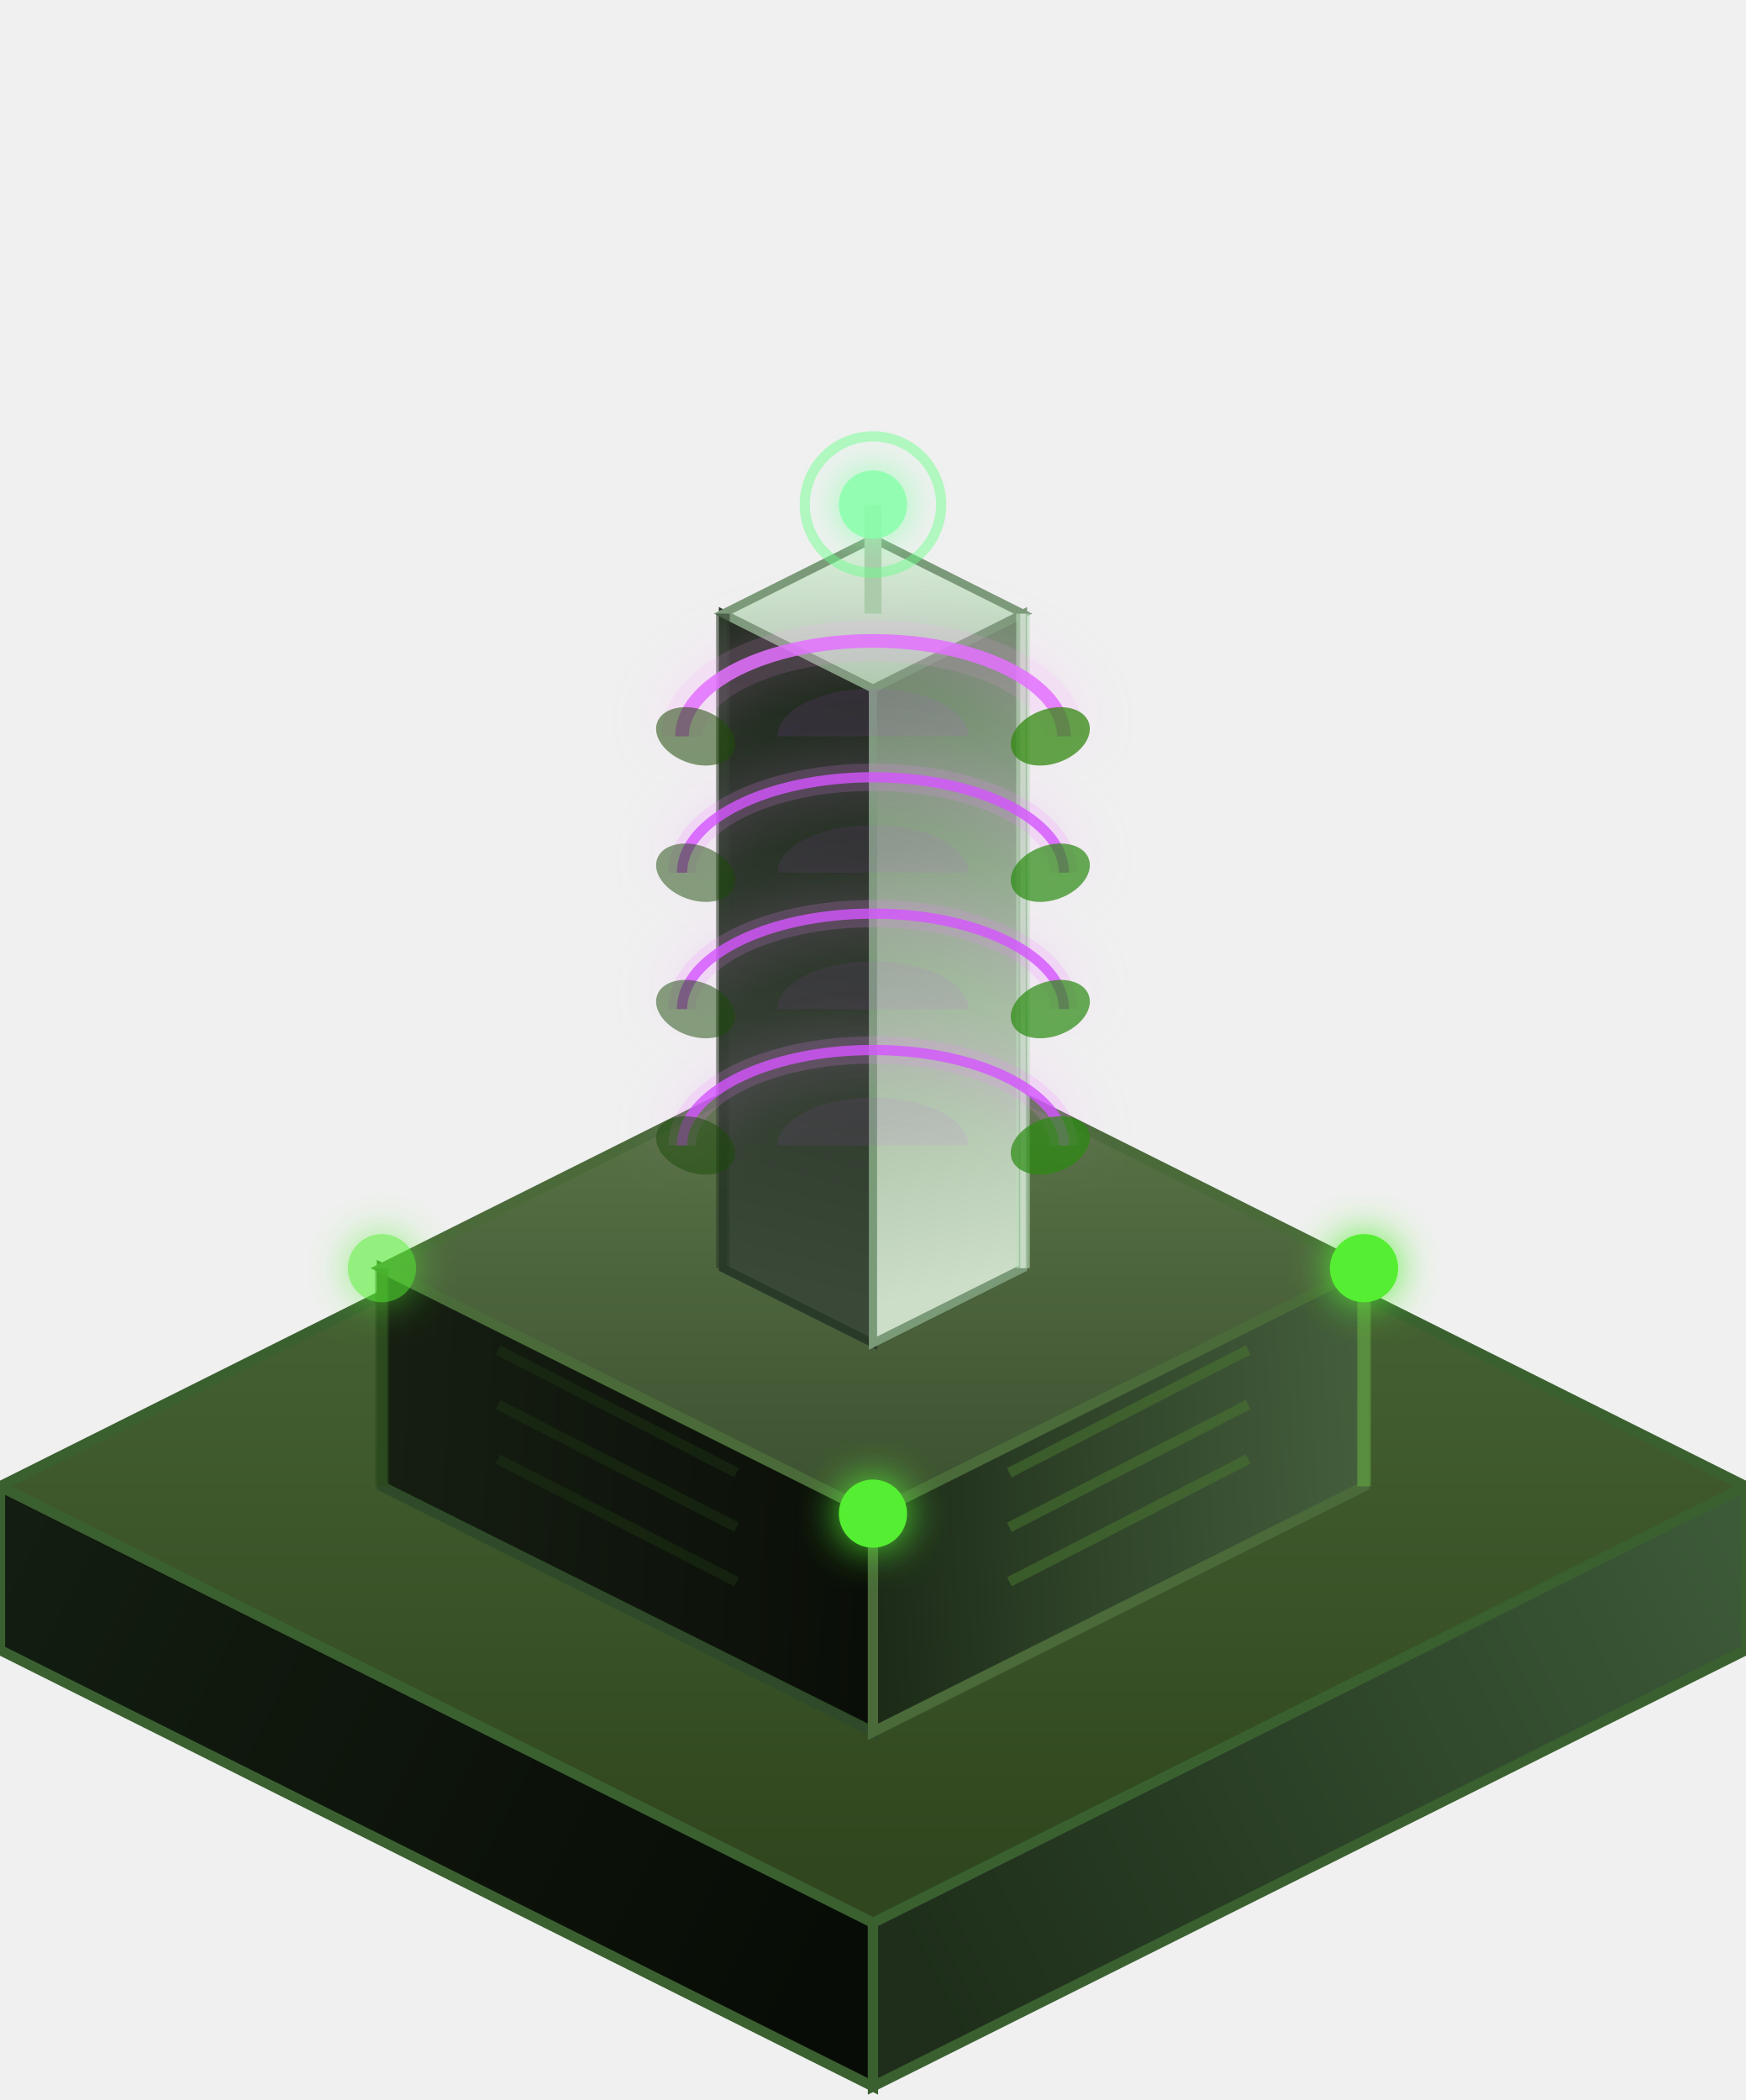
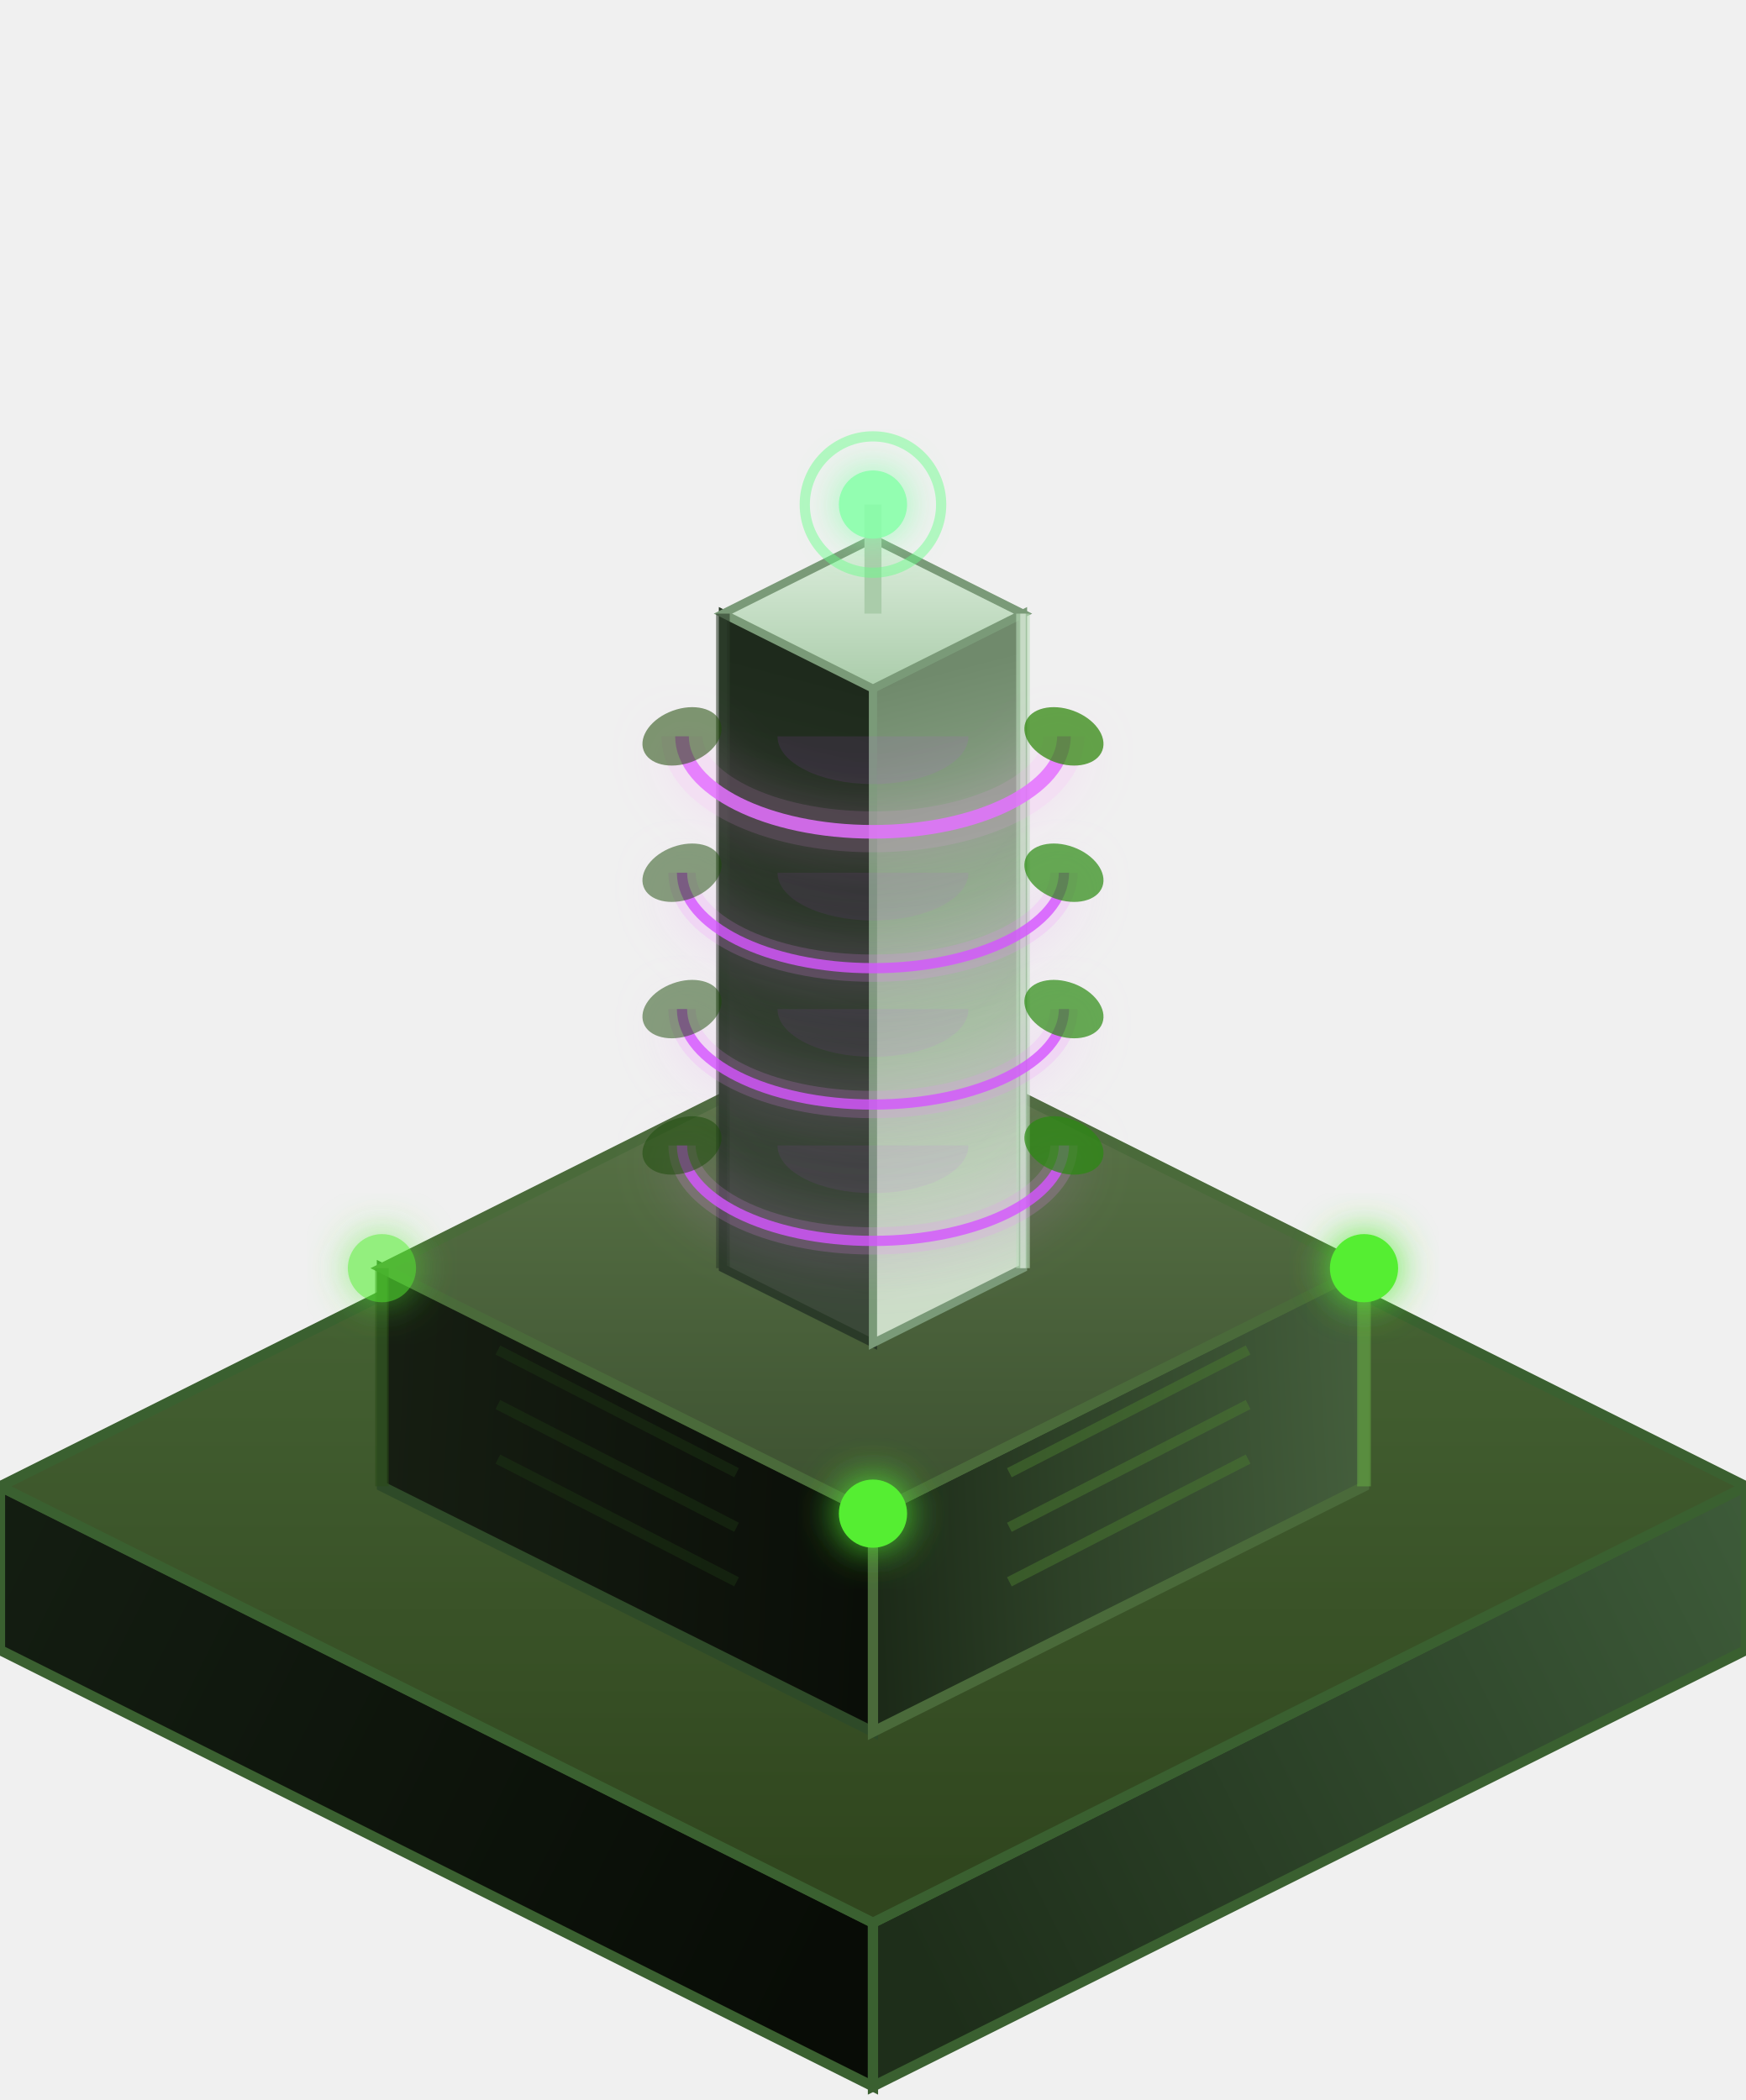
<svg xmlns="http://www.w3.org/2000/svg" viewBox="-128 -178 256 308" width="256" height="308">
  <defs>
    <linearGradient id="fR" gradientUnits="userSpaceOnUse" x1="128" y1="32" x2="0" y2="96">
      <stop offset="0%" stop-color="#3e5c3a" />
      <stop offset="100%" stop-color="#1e2e1a" />
    </linearGradient>
    <linearGradient id="fL" gradientUnits="userSpaceOnUse" x1="-128" y1="32" x2="0" y2="96">
      <stop offset="0%" stop-color="#141e12" />
      <stop offset="100%" stop-color="#080c06" />
    </linearGradient>
    <linearGradient id="fT" gradientUnits="userSpaceOnUse" x1="0" y1="-32" x2="0" y2="96">
      <stop offset="0%" stop-color="#50703e" />
      <stop offset="100%" stop-color="#30461e" />
    </linearGradient>
    <linearGradient id="bR" gradientUnits="userSpaceOnUse" x1="72" y1="4" x2="0" y2="8">
      <stop offset="0%" stop-color="#445e3c" />
      <stop offset="60%" stop-color="#2e4228" />
      <stop offset="100%" stop-color="#1c2a18" />
    </linearGradient>
    <linearGradient id="bL" gradientUnits="userSpaceOnUse" x1="-72" y1="4" x2="0" y2="8">
      <stop offset="0%" stop-color="#161e12" />
      <stop offset="100%" stop-color="#0a0e08" />
    </linearGradient>
    <linearGradient id="bT" gradientUnits="userSpaceOnUse" x1="0" y1="-64" x2="0" y2="8">
      <stop offset="0%" stop-color="#5e7a4a" />
      <stop offset="100%" stop-color="#3c5030" />
    </linearGradient>
    <linearGradient id="tR" gradientUnits="userSpaceOnUse" x1="22" y1="-53" x2="0" y2="-138">
      <stop offset="0%" stop-color="#ccddc8" />
      <stop offset="50%" stop-color="#a0b89c" />
      <stop offset="100%" stop-color="#708a6c" />
    </linearGradient>
    <linearGradient id="tL" gradientUnits="userSpaceOnUse" x1="-22" y1="-53" x2="0" y2="-138">
      <stop offset="0%" stop-color="#3a4838" />
      <stop offset="100%" stop-color="#1e2a1c" />
    </linearGradient>
    <linearGradient id="tTop" gradientUnits="userSpaceOnUse" x1="0" y1="-160" x2="0" y2="-138">
      <stop offset="0%" stop-color="#ddeedd" />
      <stop offset="100%" stop-color="#aaccaa" />
    </linearGradient>
    <filter id="glow" x="-60%" y="-60%" width="220%" height="220%">
      <feGaussianBlur stdDeviation="3" result="blur" />
      <feMerge>
        <feMergeNode in="blur" />
        <feMergeNode in="SourceGraphic" />
      </feMerge>
    </filter>
    <filter id="softglow" x="-80%" y="-80%" width="260%" height="260%">
      <feGaussianBlur stdDeviation="6" result="blur" />
      <feMerge>
        <feMergeNode in="blur" />
        <feMergeNode in="SourceGraphic" />
      </feMerge>
    </filter>
    <filter id="ringbloom" x="-100%" y="-100%" width="300%" height="300%">
      <feGaussianBlur stdDeviation="4" result="blur" />
      <feMerge>
        <feMergeNode in="blur" />
        <feMergeNode in="SourceGraphic" />
      </feMerge>
    </filter>
  </defs>
  <polygon points="-128,64 0,128 0,104 -128,40" fill="url(#fL)" stroke="#3a6030" stroke-width="1.5" />
  <polygon points="128,64 0,128 0,104 128,40" fill="url(#fR)" stroke="#3a6030" stroke-width="1.5" />
  <polygon points="0,-24 128,40 0,104 -128,40" fill="url(#fT)" stroke="#3a6030" stroke-width="1.5" />
  <g transform="translate(0, 36)">
    <polygon points="-72,4 0,40 0,8 -72,-28" fill="url(#bL)" stroke="#2e4a28" stroke-width="1.5" />
    <polygon points="72,4 0,40 0,8 72,-28" fill="url(#bR)" stroke="#4a6a3a" stroke-width="1.5" />
    <polygon points="0,-64 72,-28 0,8 -72,-28" fill="url(#bT)" stroke="#4a6a3a" stroke-width="1.5" />
    <line x1="72" y1="4" x2="72" y2="-28" stroke="#66aa44" stroke-width="2" opacity="0.55" />
    <line x1="55" y1="0" x2="20" y2="18" stroke="#4a7a30" stroke-width="1.5" opacity="0.5" />
    <line x1="55" y1="-8" x2="20" y2="10" stroke="#4a7a30" stroke-width="1.5" opacity="0.5" />
    <line x1="55" y1="-16" x2="20" y2="2" stroke="#4a7a30" stroke-width="1.5" opacity="0.5" />
    <line x1="-72" y1="4" x2="-72" y2="-28" stroke="#2a4a18" stroke-width="2" opacity="0.55" />
    <line x1="-55" y1="0" x2="-20" y2="18" stroke="#1e3a14" stroke-width="1.5" opacity="0.4" />
    <line x1="-55" y1="-8" x2="-20" y2="10" stroke="#1e3a14" stroke-width="1.5" opacity="0.4" />
    <line x1="-55" y1="-16" x2="-20" y2="2" stroke="#1e3a14" stroke-width="1.5" opacity="0.4" />
    <circle cx="72" cy="-28" r="5" fill="#55ee33" filter="url(#glow)" />
    <circle cx="-72" cy="-28" r="5" fill="#55ee33" filter="url(#glow)" opacity="0.6" />
    <circle cx="0" cy="8" r="5" fill="#55ee33" filter="url(#glow)" />
    <g transform="translate(0, 25)">
      <polygon points="-22,-53 0,-42 0,-138 -22,-149" fill="url(#tL)" stroke="#2a3a28" stroke-width="1.2" />
      <polygon points="22,-53 0,-42 0,-138 22,-149" fill="url(#tR)" stroke="#7a9a78" stroke-width="1.2" />
      <polygon points="0,-160 22,-149 0,-138 -22,-149" fill="url(#tTop)" stroke="#7a9a78" stroke-width="1.2" />
      <line x1="22" y1="-53" x2="22" y2="-149" stroke="#bbddbb" stroke-width="2" opacity="0.6" />
      <line x1="22" y1="-53" x2="22" y2="-149" stroke="#ffffff" stroke-width="0.8" opacity="0.4" />
      <line x1="-22" y1="-53" x2="-22" y2="-149" stroke="#2a3a28" stroke-width="2" opacity="0.6" />
      <g transform="translate(0, 11)">
-         <path d="M 28,-82 A 28,14 0 0,0 -28,-82" fill="none" stroke="#cc44ff" stroke-width="1.5" opacity="0.8" />
-         <path d="M 28,-82 A 28,14 0 0,0 -28,-82" fill="none" stroke="#ee88ff" stroke-width="4" opacity="0.25" filter="url(#ringbloom)" />
-         <path d="M 14,-82 A 14,7 0 0,0 -14,-82 Z" fill="#cc44ff" opacity="0.08" />
-         <path d="M 28,-102 A 28,14 0 0,0 -28,-102" fill="none" stroke="#cc44ff" stroke-width="1.5" opacity="0.8" />
-         <path d="M 28,-102 A 28,14 0 0,0 -28,-102" fill="none" stroke="#ee88ff" stroke-width="4" opacity="0.25" filter="url(#ringbloom)" />
-         <path d="M 14,-102 A 14,7 0 0,0 -14,-102 Z" fill="#cc44ff" opacity="0.08" />
-         <path d="M 28,-122 A 28,14 0 0,0 -28,-122" fill="none" stroke="#cc44ff" stroke-width="1.5" opacity="0.8" />
-         <path d="M 28,-122 A 28,14 0 0,0 -28,-122" fill="none" stroke="#ee88ff" stroke-width="4" opacity="0.25" filter="url(#ringbloom)" />
-         <path d="M 14,-122 A 14,7 0 0,0 -14,-122 Z" fill="#cc44ff" opacity="0.08" />
-         <path d="M 28,-142 A 28,14 0 0,0 -28,-142" fill="none" stroke="#dd66ff" stroke-width="2" opacity="0.85" />
-         <path d="M 28,-142 A 28,14 0 0,0 -28,-142" fill="none" stroke="#ff99ff" stroke-width="6" opacity="0.2" filter="url(#ringbloom)" />
-         <path d="M 14,-142 A 14,7 0 0,0 -14,-142 Z" fill="#cc44ff" opacity="0.1" />
-         <ellipse cx="26" cy="-82" rx="6" ry="4" fill="#2a8a10" opacity="0.7" transform="rotate(-20,26,-82)" />
-         <ellipse cx="26" cy="-102" rx="6" ry="4" fill="#2a8a10" opacity="0.7" transform="rotate(-20,26,-102)" />
-         <ellipse cx="26" cy="-122" rx="6" ry="4" fill="#2a8a10" opacity="0.7" transform="rotate(-20,26,-122)" />
-         <ellipse cx="26" cy="-142" rx="6" ry="4" fill="#338810" opacity="0.75" transform="rotate(-20,26,-142)" />
-         <ellipse cx="-26" cy="-82" rx="6" ry="4" fill="#1a4a08" opacity="0.5" transform="rotate(20,-26,-82)" />
-         <ellipse cx="-26" cy="-102" rx="6" ry="4" fill="#1a4a08" opacity="0.5" transform="rotate(20,-26,-102)" />
-         <ellipse cx="-26" cy="-122" rx="6" ry="4" fill="#1a4a08" opacity="0.5" transform="rotate(20,-26,-122)" />
-         <ellipse cx="-26" cy="-142" rx="6" ry="4" fill="#1f4a08" opacity="0.55" transform="rotate(20,-26,-142)" />
+         <path d="M 28,-82 A 28,14 0 0,1 -28,-82" fill="none" stroke="#cc44ff" stroke-width="1.5" opacity="0.8" />
+         <path d="M 28,-82 A 28,14 0 0,1 -28,-82" fill="none" stroke="#ee88ff" stroke-width="4" opacity="0.25" filter="url(#ringbloom)" />
+         <path d="M 14,-82 A 14,7 0 0,1 -14,-82 Z" fill="#cc44ff" opacity="0.08" />
+         <path d="M 28,-102 A 28,14 0 0,1 -28,-102" fill="none" stroke="#cc44ff" stroke-width="1.5" opacity="0.8" />
+         <path d="M 28,-102 A 28,14 0 0,1 -28,-102" fill="none" stroke="#ee88ff" stroke-width="4" opacity="0.25" filter="url(#ringbloom)" />
+         <path d="M 14,-102 A 14,7 0 0,1 -14,-102 Z" fill="#cc44ff" opacity="0.08" />
+         <path d="M 28,-122 A 28,14 0 0,1 -28,-122" fill="none" stroke="#cc44ff" stroke-width="1.5" opacity="0.8" />
+         <path d="M 28,-122 A 28,14 0 0,1 -28,-122" fill="none" stroke="#ee88ff" stroke-width="4" opacity="0.25" filter="url(#ringbloom)" />
+         <path d="M 14,-122 A 14,7 0 0,1 -14,-122 Z" fill="#cc44ff" opacity="0.08" />
+         <path d="M 28,-142 A 28,14 0 0,1 -28,-142" fill="none" stroke="#dd66ff" stroke-width="2" opacity="0.85" />
+         <path d="M 28,-142 A 28,14 0 0,1 -28,-142" fill="none" stroke="#ff99ff" stroke-width="6" opacity="0.2" filter="url(#ringbloom)" />
+         <path d="M 14,-142 A 14,7 0 0,1 -14,-142 Z" fill="#cc44ff" opacity="0.1" />
+         <ellipse cx="28" cy="-82" rx="6" ry="4" fill="#2a8a10" opacity="0.7" transform="rotate(20,28,-82)" />
+         <ellipse cx="28" cy="-102" rx="6" ry="4" fill="#2a8a10" opacity="0.7" transform="rotate(20,28,-102)" />
+         <ellipse cx="28" cy="-122" rx="6" ry="4" fill="#2a8a10" opacity="0.7" transform="rotate(20,28,-122)" />
+         <ellipse cx="28" cy="-142" rx="6" ry="4" fill="#338810" opacity="0.75" transform="rotate(20,28,-142)" />
+         <ellipse cx="-28" cy="-82" rx="6" ry="4" fill="#1a4a08" opacity="0.5" transform="rotate(-20,-28,-82)" />
+         <ellipse cx="-28" cy="-102" rx="6" ry="4" fill="#1a4a08" opacity="0.5" transform="rotate(-20,-28,-102)" />
+         <ellipse cx="-28" cy="-122" rx="6" ry="4" fill="#1a4a08" opacity="0.5" transform="rotate(-20,-28,-122)" />
+         <ellipse cx="-28" cy="-142" rx="6" ry="4" fill="#1f4a08" opacity="0.55" transform="rotate(-20,-28,-142)" />
        <line x1="0" y1="-160" x2="0" y2="-176" stroke="#aaccaa" stroke-width="2.5" />
        <circle cx="0" cy="-176" r="5" fill="#88ffaa" opacity="0.9" filter="url(#glow)" />
        <circle cx="0" cy="-176" r="10" fill="none" stroke="#66ff88" stroke-width="1.5" opacity="0.45" />
      </g>
    </g>
  </g>
</svg>
